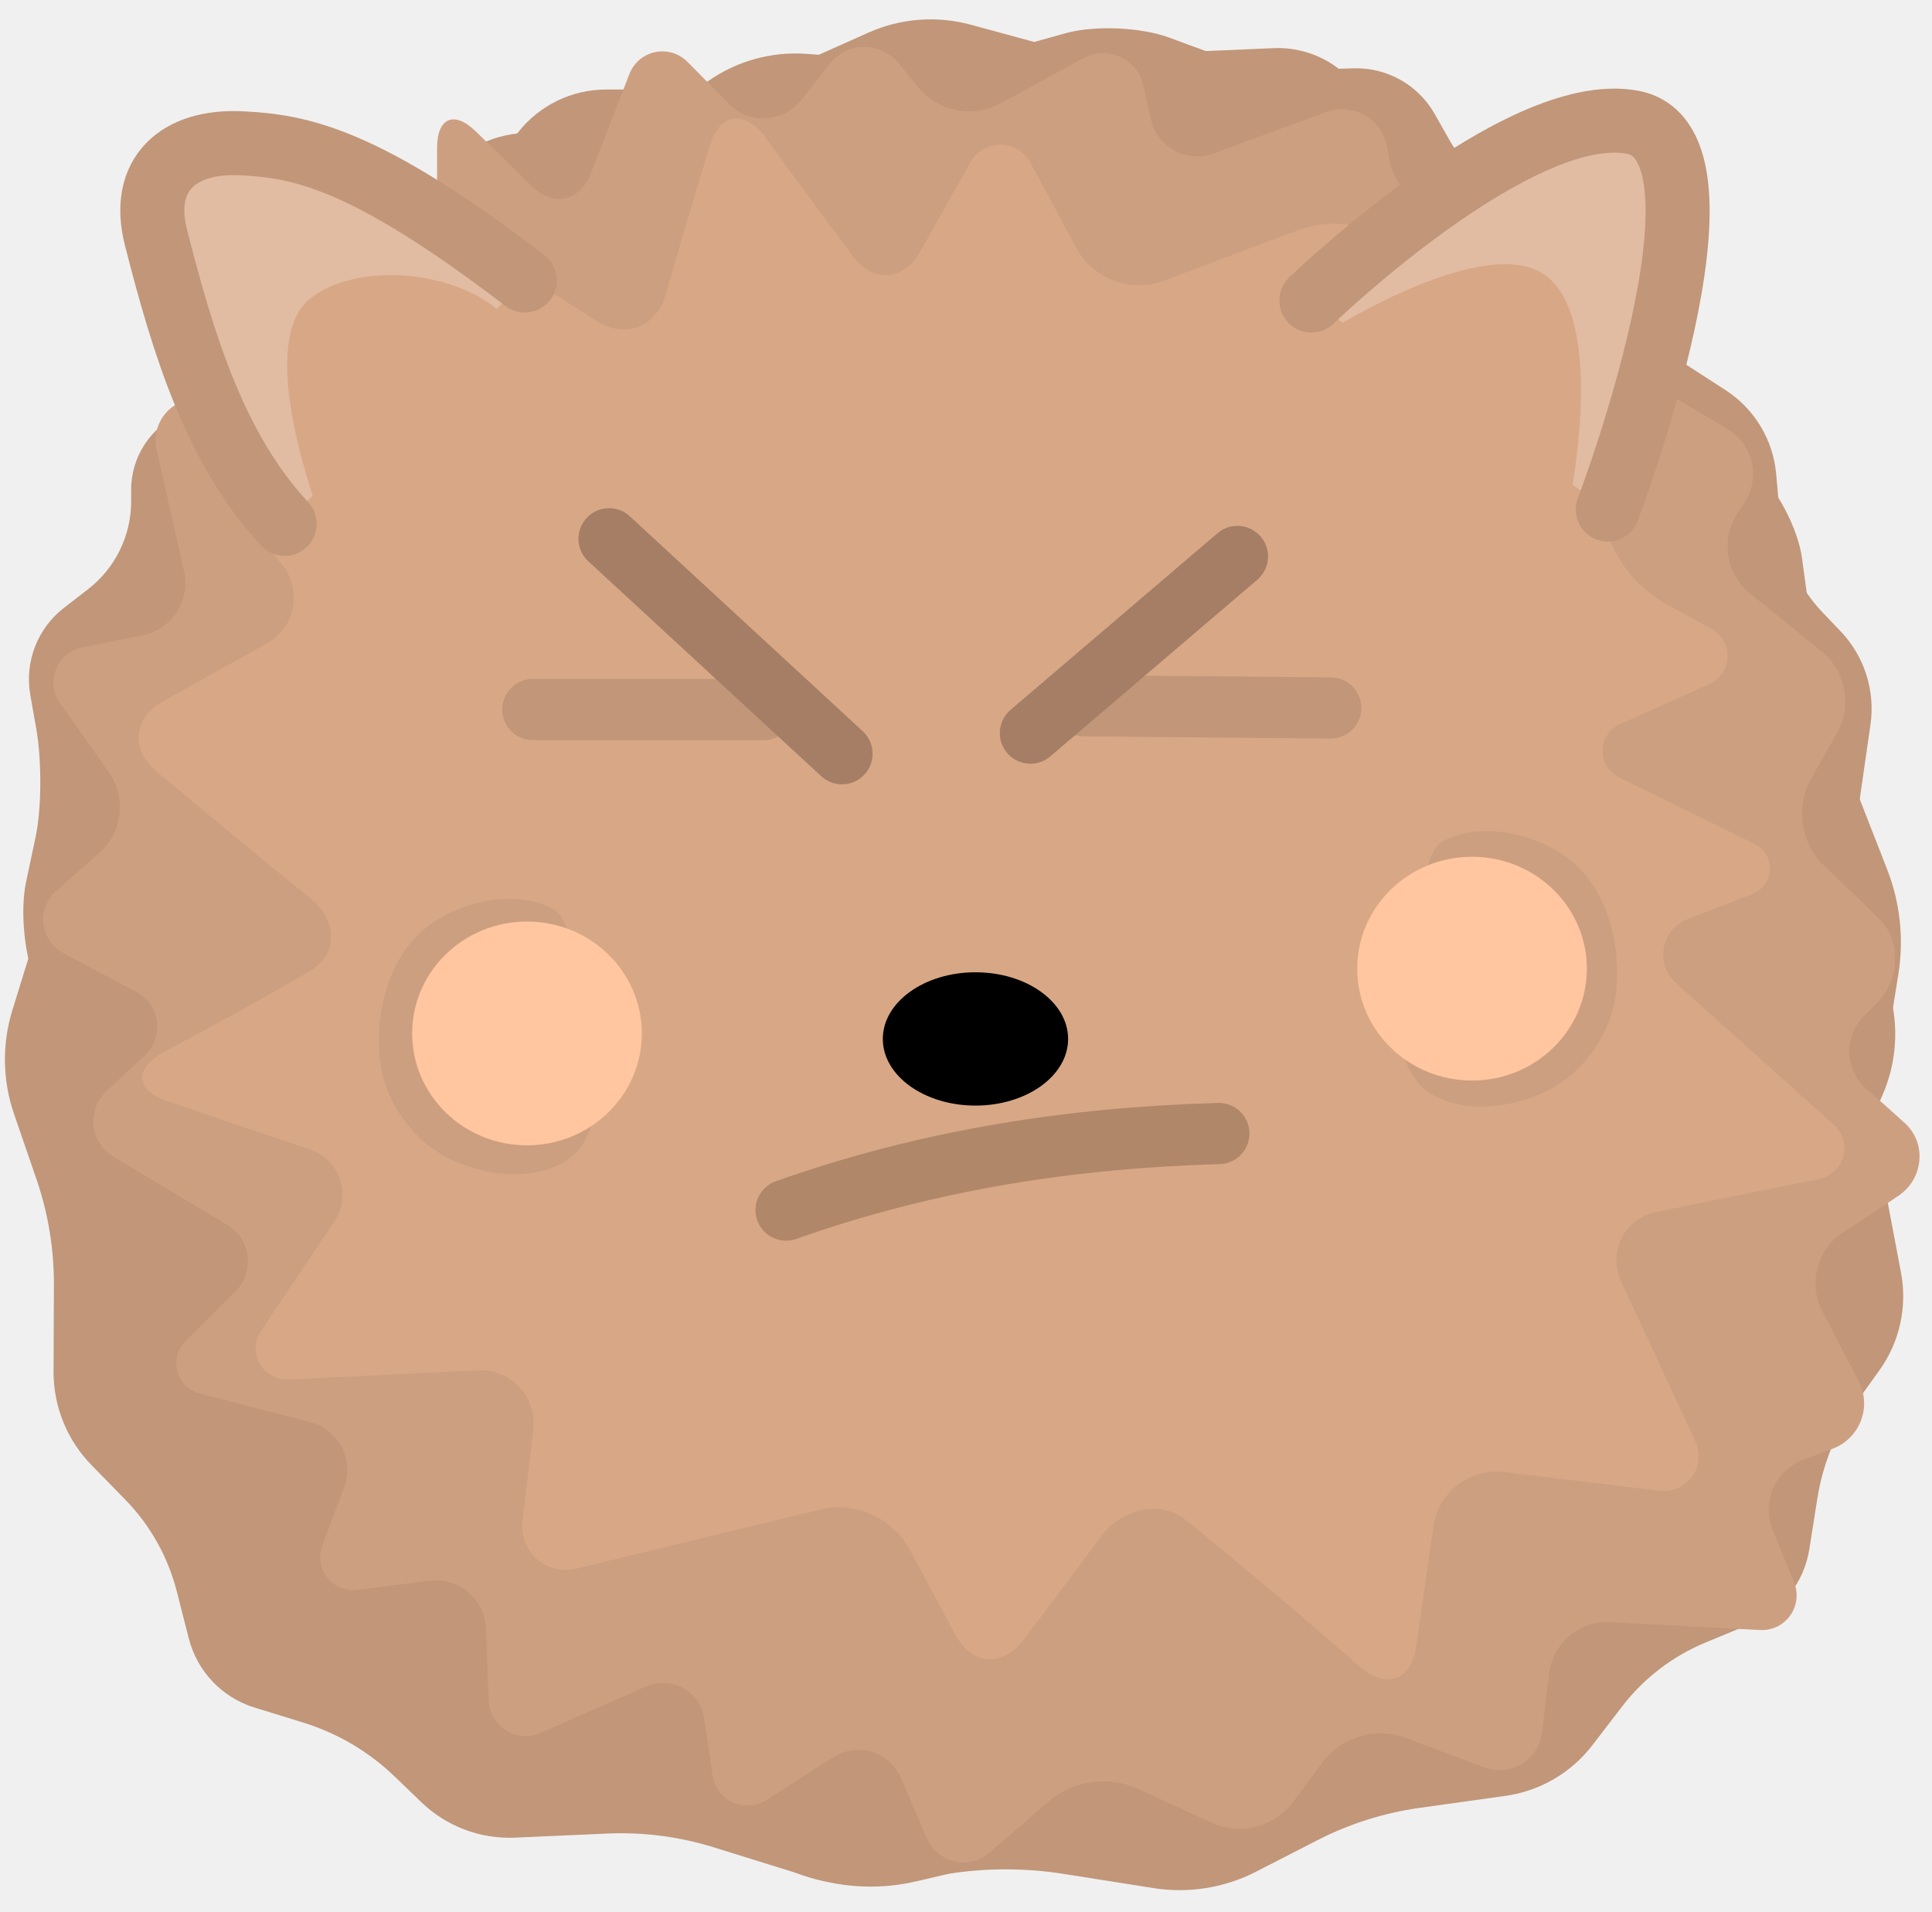
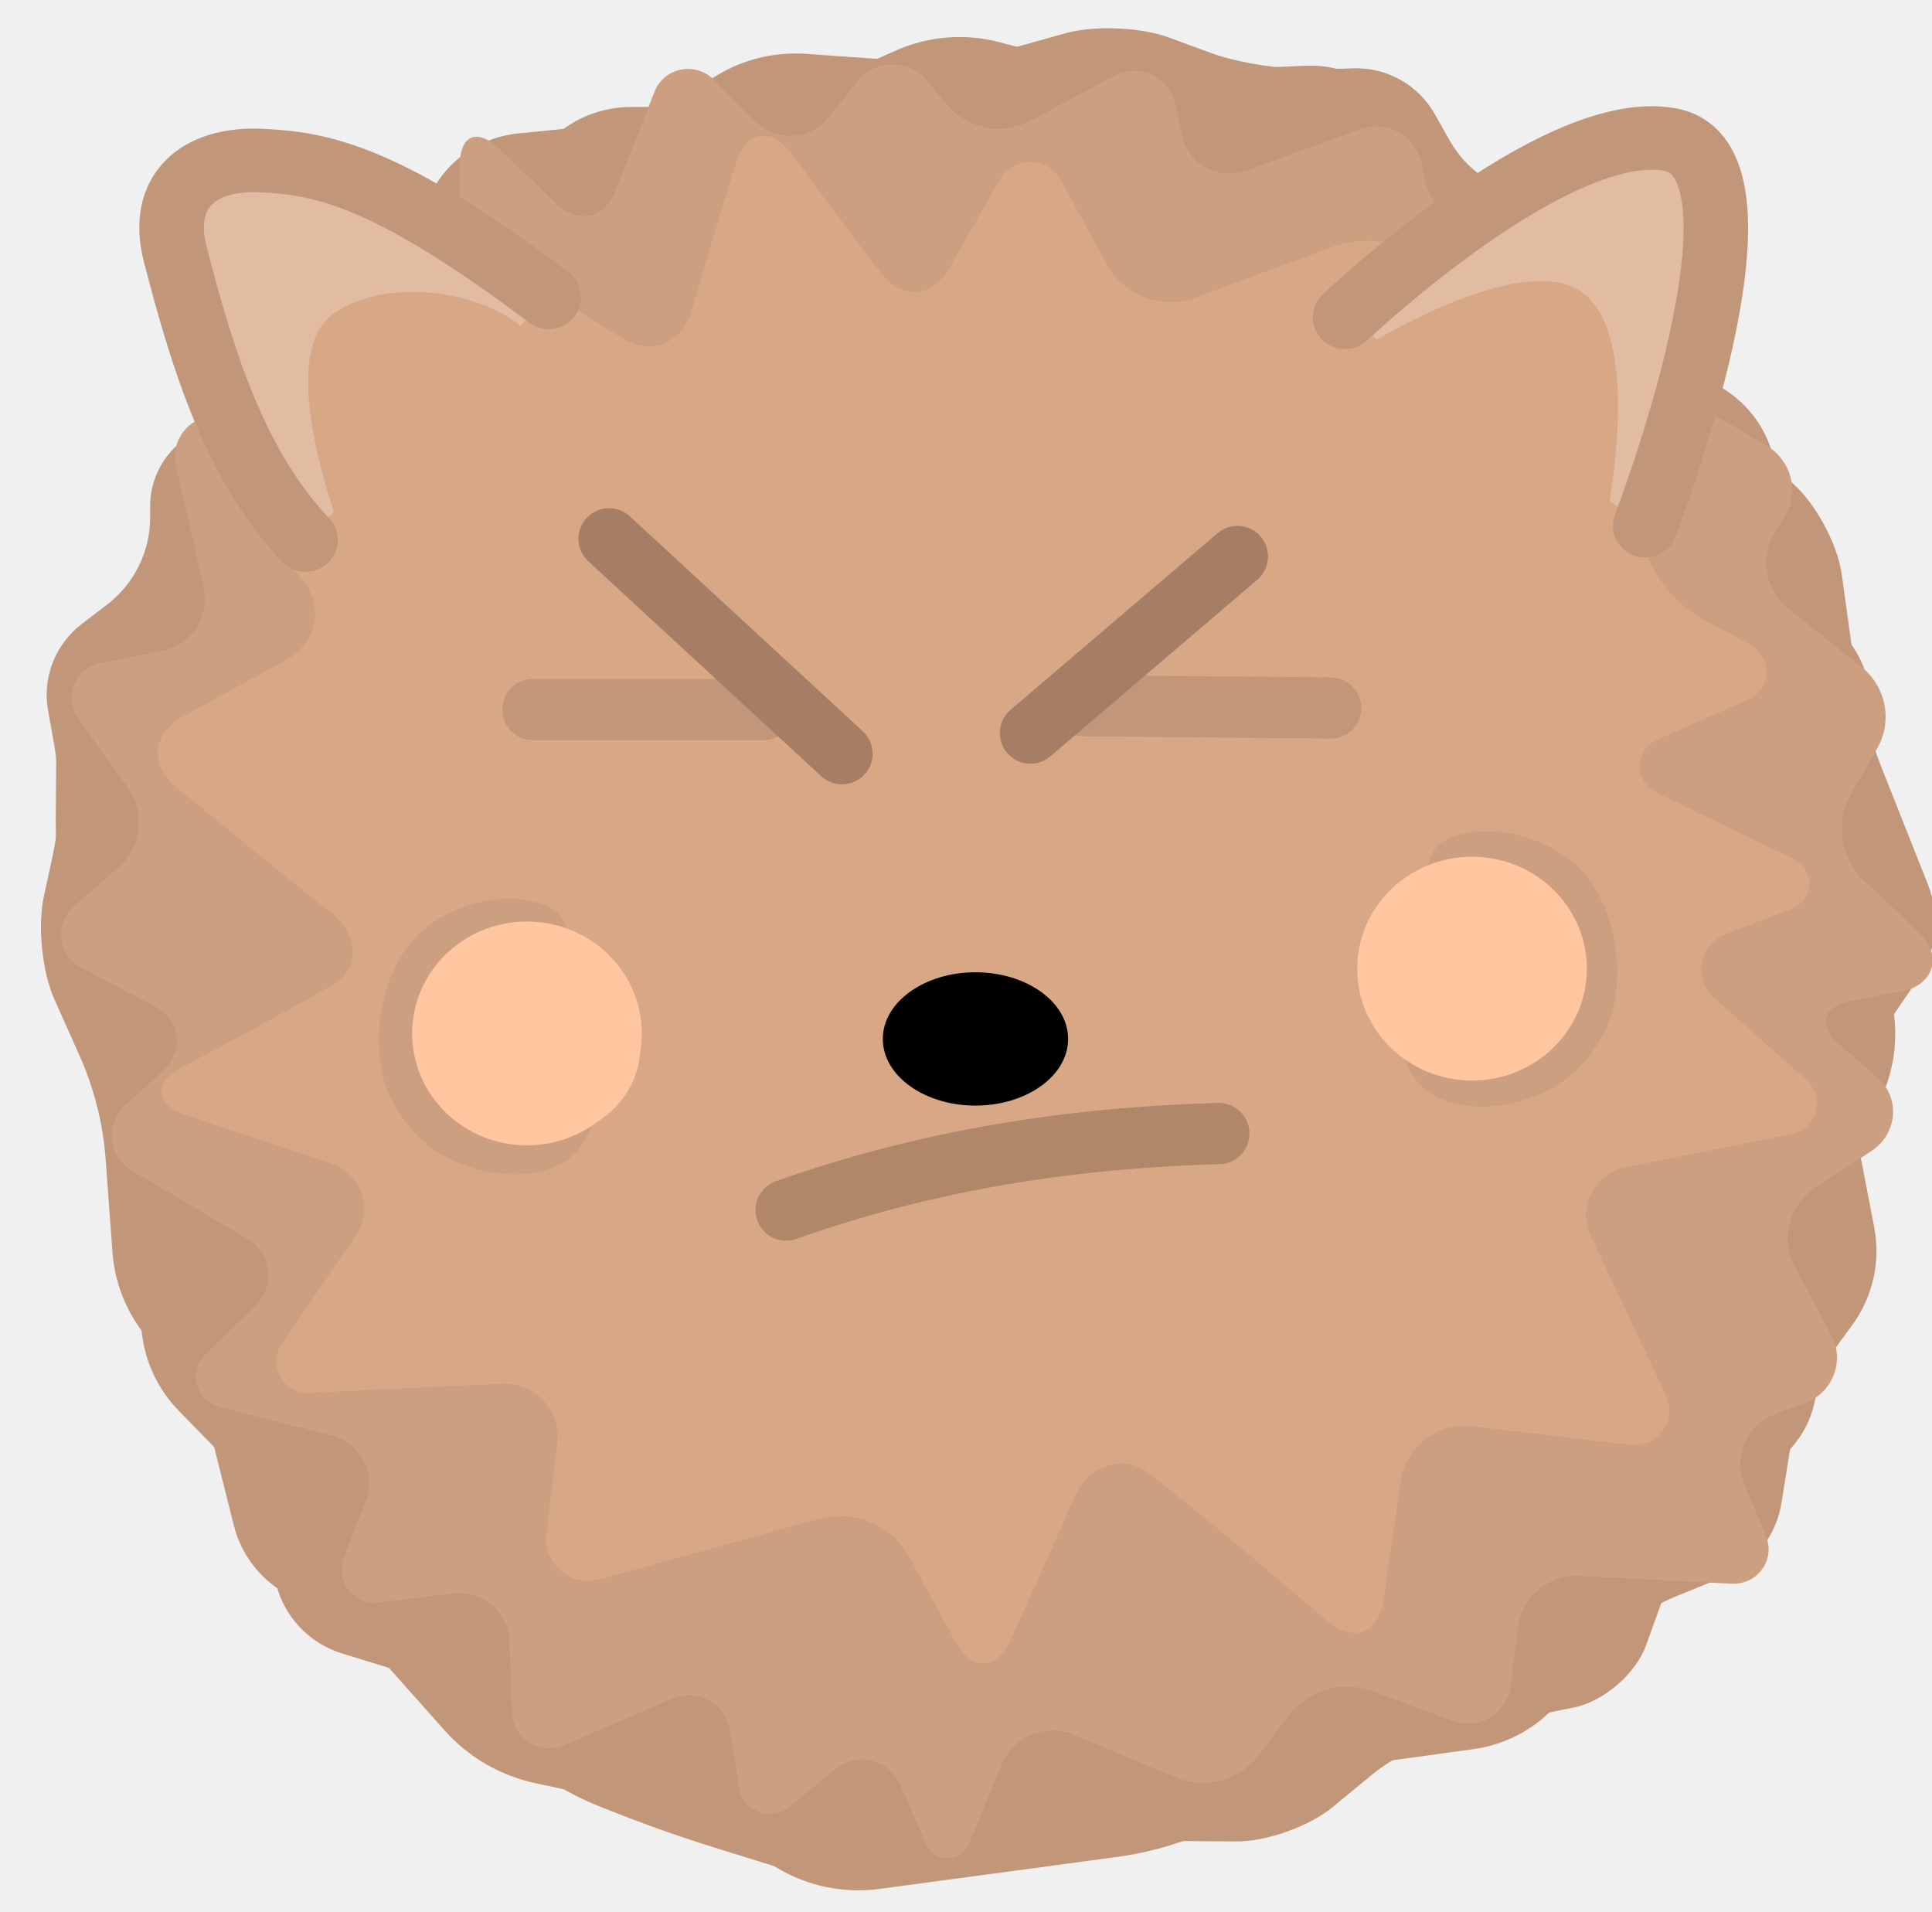
<svg xmlns="http://www.w3.org/2000/svg" xml:space="preserve" id="svg5" version="1.1" viewBox="0 0 65.623 64.923" height="1298.46" width="1312.454">
  <defs id="defs2" />
-   <g id="layer101" mode="growl" scale="0.5">
-     <path style="opacity:1;fill:#c19679;fill-opacity:1;stroke:none;stroke-width:2.079;stroke-linecap:round;stroke-dasharray:none;stroke-opacity:1" d="M 41.186,1.818 C 40.707,1.645 40.19,1.454 39.713,1.277 38.755,0.923 37.182,0.853 36.196,1.128 l -2.013,0.561 a 10.71,10.71 174.253 0 1 -3.632,0.365 L 27.387,1.829 A 5.162,5.162 164.326 0 0 24.03,2.771 L 23.706,3.001 A 6.981,6.981 159.448 0 1 20.354,4.258 L 17.589,4.533 A 3.71,3.71 147.775 0 0 14.785,6.3 7.915,7.915 134.431 0 1 12.32,8.815 L 9.671,10.539 a 5.641,5.641 128.775 0 0 -2.204,2.744 l -1.244,3.31 a 13.497,13.497 118.412 0 1 -1.746,3.228 l -1.456,1.988 a 5.734,5.734 108.326 0 0 -1.108,3.346 l -0.019,2.576 a 12.59,12.59 98.795 0 1 -0.56,3.622 l -0.914,2.959 a 5.677,5.677 89.095 0 0 0.056,3.521 l 0.76,2.209 a 10.946,10.946 80.63 0 1 0.595,3.604 l -0.012,2.936 a 4.52,4.52 67.951 0 0 1.287,3.177 l 1.147,1.174 a 6.907,6.907 60.678 0 1 1.752,3.119 l 0.409,1.602 a 3.306,3.306 46.426 0 0 2.227,2.341 l 1.659,0.512 a 7.788,7.788 30.542 0 1 3.104,1.831 l 0.908,0.874 a 4.315,4.315 20.691 0 0 3.184,1.203 l 3.13,-0.139 a 10.601,10.601 7.372 0 1 3.619,0.468 l 3.301,1.027 a 6.812,6.812 2.072 0 0 3.572,0.129 l 4.155,-0.97 a 15.605,15.605 173.631 0 1 3.656,-0.408 l 3.076,0.021 c 1.023,0.007 2.486,-0.521 3.273,-1.175 0.447,-0.371 0.943,-0.78 1.394,-1.146 0.792,-0.643 2.277,-1.305 3.279,-1.512 1.078,-0.223 2.439,-0.499 3.516,-0.717 1.002,-0.203 2.096,-1.146 2.443,-2.108 l 1.12,-3.103 a 4.659,4.659 131.521 0 1 2.282,-2.577 l 0.546,-0.276 a 3.378,3.378 124.462 0 0 1.838,-2.678 L 62.142,42.77 a 11.92,11.92 104.555 0 1 0.92,-3.543 l 0.886,-2.048 a 5.189,5.189 93.746 0 0 0.228,-3.481 l -0.789,-2.769 a 8.681,8.681 86.148 0 1 -0.243,-3.614 l 0.389,-2.703 a 3.806,3.806 72.245 0 0 -1.016,-3.172 l -0.607,-0.635 a 5.288,5.288 65.603 0 1 -1.444,-3.184 l -0.136,-1.521 A 3.794,3.794 58.888 0 0 58.61,13.25 L 56.885,12.135 A 4.809,4.809 53.931 0 1 54.85,9.341 L 54.693,8.757 A 2.809,2.809 41.592 0 0 52.38,6.704 L 51.987,6.648 A 3.774,3.774 34.329 0 1 49.241,4.773 L 48.732,3.873 A 3.065,3.065 29.325 0 0 45.968,2.32 l -1.178,0.037 c -1.022,0.032 -2.642,-0.19 -3.603,-0.539 z" id="path152280" />
+   <g id="layer101" mode="growl" scale="0.5" style="display:inline">
+     <path style="opacity:1;fill:#c19679;fill-opacity:1;stroke:none;stroke-width:2.079;stroke-linecap:round;stroke-dasharray:none;stroke-opacity:1" d="M 41.186,1.818 C 40.707,1.645 40.19,1.454 39.713,1.277 38.755,0.923 37.182,0.853 36.196,1.128 l -2.013,0.561 a 10.71,10.71 174.253 0 1 -3.632,0.365 L 27.387,1.829 A 5.162,5.162 164.326 0 0 24.03,2.771 L 23.706,3.001 A 6.981,6.981 159.448 0 1 20.354,4.258 L 17.589,4.533 A 3.71,3.71 147.775 0 0 14.785,6.3 7.915,7.915 134.431 0 1 12.32,8.815 L 9.671,10.539 a 5.641,5.641 128.775 0 0 -2.204,2.744 l -1.244,3.31 a 13.497,13.497 118.412 0 1 -1.746,3.228 l -1.456,1.988 a 5.734,5.734 108.326 0 0 -1.108,3.346 l -0.019,2.576 a 17.471,17.471 84.375 0 0 0.361,3.666 l 0.213,1.032 a 29.044,29.044 74.675 0 0 0.977,3.565 l 0.76,2.209 a 10.946,10.946 80.63 0 1 0.595,3.604 l -0.012,2.936 a 4.52,4.52 67.951 0 0 1.287,3.177 l 1.147,1.174 a 6.907,6.907 60.678 0 1 1.752,3.119 l 0.409,1.602 a 3.306,3.306 46.426 0 0 2.227,2.341 l 1.659,0.512 a 7.788,7.788 30.542 0 1 3.104,1.831 l 0.908,0.874 a 9.429,9.429 32.807 0 0 3.055,1.969 l 0.419,0.167 a 48.078,48.078 19.488 0 0 3.489,1.235 l 3.301,1.027 a 6.812,6.812 2.072 0 0 3.572,0.129 l 4.155,-0.97 a 15.605,15.605 173.631 0 1 3.656,-0.408 l 3.076,0.021 c 1.023,0.007 2.486,-0.521 3.273,-1.175 0.447,-0.371 0.943,-0.78 1.394,-1.146 0.792,-0.643 2.277,-1.305 3.279,-1.512 1.078,-0.223 2.439,-0.499 3.516,-0.717 1.002,-0.203 2.096,-1.146 2.443,-2.108 l 1.12,-3.103 a 4.659,4.659 131.521 0 1 2.282,-2.577 l 0.546,-0.276 a 3.378,3.378 124.462 0 0 1.838,-2.678 L 62.142,42.77 a 11.92,11.92 104.555 0 1 0.92,-3.543 l 0.886,-2.048 a 5.189,5.189 93.746 0 0 0.228,-3.481 l -0.789,-2.769 a 8.681,8.681 86.148 0 1 -0.243,-3.614 l 0.389,-2.703 a 3.806,3.806 72.245 0 0 -1.016,-3.172 l -0.607,-0.635 a 5.288,5.288 65.603 0 1 -1.444,-3.184 l -0.136,-1.521 A 3.794,3.794 58.888 0 0 58.61,13.25 L 56.885,12.135 A 4.809,4.809 53.931 0 1 54.85,9.341 L 54.693,8.757 A 2.809,2.809 41.592 0 0 52.38,6.704 L 51.987,6.648 A 3.774,3.774 34.329 0 1 49.241,4.773 L 48.732,3.873 A 3.065,3.065 29.325 0 0 45.968,2.32 l -1.178,0.037 c -1.022,0.032 -2.642,-0.19 -3.603,-0.539 z" id="path152280" />
  </g>
-   <g id="layer87" shake="0" style="display:inline">
-     <g id="layer98">
-       <path style="opacity:1;fill:#c19679;fill-opacity:1;stroke:none;stroke-width:2.079;stroke-linecap:round;stroke-dasharray:none;stroke-opacity:1" d="M 1.214,28.407 C 1.11,28.906 0.995,29.445 0.888,29.942 0.673,30.941 0.829,32.508 1.241,33.444 l 0.842,1.913 a 10.71,10.71 76.061 0 1 0.879,3.543 l 0.228,3.164 a 5.162,5.162 66.135 0 0 1.411,3.188 l 0.274,0.288 a 6.981,6.981 61.256 0 1 1.722,3.139 l 0.667,2.697 a 3.71,3.71 49.583 0 0 2.149,2.523 7.915,7.915 36.239 0 1 2.84,2.082 l 2.084,2.377 a 5.641,5.641 30.583 0 0 3.03,1.791 l 3.453,0.76 a 13.497,13.497 20.221 0 1 3.444,1.268 l 2.175,1.158 a 5.734,5.734 10.134 0 0 3.47,0.62 l 2.552,-0.348 a 12.59,12.59 0.604 0 1 3.665,0.039 l 3.059,0.483 a 5.677,5.677 170.904 0 0 3.477,-0.557 l 2.078,-1.067 a 10.946,10.946 162.439 0 1 3.482,-1.102 l 2.908,-0.406 a 4.52,4.52 149.759 0 0 2.961,-1.726 l 0.999,-1.303 a 6.907,6.907 142.486 0 1 2.838,-2.179 l 1.528,-0.633 a 3.306,3.306 128.235 0 0 2,-2.538 l 0.271,-1.715 a 7.788,7.788 112.35 0 1 1.37,-3.333 l 0.736,-1.023 a 4.315,4.315 102.499 0 0 0.737,-3.323 l -0.583,-3.078 a 10.601,10.601 89.181 0 1 -0.052,-3.649 l 0.546,-3.413 a 6.812,6.812 83.88 0 0 -0.381,-3.554 l -1.552,-3.974 a 15.605,15.605 75.439 0 1 -0.925,-3.56 l -0.417,-3.048 c -0.139,-1.013 -0.87,-2.387 -1.629,-3.073 -0.431,-0.39 -0.906,-0.822 -1.333,-1.217 -0.749,-0.692 -1.616,-2.068 -1.963,-3.03 C 55.904,10.593 55.437,9.285 55.068,8.25 54.724,7.286 53.635,6.338 52.633,6.131 L 49.402,5.465 A 4.659,4.659 33.329 0 1 46.526,3.574 L 46.176,3.073 A 3.378,3.378 26.27 0 0 43.263,1.635 L 38.761,1.829 A 11.92,11.92 6.364 0 1 35.124,1.424 L 32.971,0.839 A 5.189,5.189 175.554 0 0 29.493,1.109 l -2.629,1.175 a 8.681,8.681 167.956 0 1 -3.543,0.756 l -2.731,0 A 3.806,3.806 154.054 0 0 17.595,4.498 L 17.053,5.189 A 5.288,5.288 147.411 0 1 14.107,7.072 L 12.621,7.423 A 3.794,3.794 140.696 0 0 10.045,9.532 L 9.188,11.399 A 4.809,4.809 135.739 0 1 6.712,13.811 L 6.157,14.049 a 2.809,2.809 123.401 0 0 -1.702,2.582 v 0.397 A 3.774,3.774 116.138 0 1 2.99,20.013 L 2.172,20.646 A 3.065,3.065 111.134 0 0 1.029,23.603 L 1.234,24.763 c 0.178,1.007 0.188,2.642 -0.02,3.643 z" id="path146762" />
-       <path style="opacity:1;fill:#cd9f81;fill-opacity:1;stroke:none;stroke-width:2.243;stroke-linecap:round;stroke-dasharray:none;stroke-opacity:1" d="m 16.164,4.466 c 0.61,0.598 1.312,1.283 1.905,1.86 0.733,0.714 1.628,0.518 1.998,-0.435 L 21.38,2.51 a 1.2,1.2 168.292 0 1 1.972,-0.409 l 1.416,1.434 A 1.633,1.633 176.77 0 0 27.215,3.398 l 0.971,-1.235 a 1.49,1.49 179.364 0 1 2.322,-0.026 l 0.68,0.826 a 2.243,2.243 10.994 0 0 2.804,0.545 l 2.813,-1.531 a 1.396,1.396 24.435 0 1 2.03,0.922 l 0.255,1.146 a 1.619,1.619 28.583 0 0 2.141,1.166 l 3.805,-1.405 a 1.562,1.562 29.591 0 1 2.077,1.179 l 0.08,0.428 a 2.309,2.309 40.714 0 0 2.19,1.885 l 5.171,0.179 a 1.355,1.355 55.794 0 1 1.23,1.809 l -0.426,1.195 a 2.255,2.255 70.209 0 0 0.969,2.693 l 2.355,1.404 a 1.772,1.772 77.087 0 1 0.572,2.496 l -0.238,0.362 a 2.044,2.044 81.185 0 0 0.421,2.713 l 2.43,1.969 a 2.191,2.191 79.224 0 1 0.529,2.779 l -0.91,1.612 c -0.503,0.891 -0.298,2.172 0.447,2.873 0.617,0.58 1.339,1.27 1.934,1.868 0.714,0.719 0.646,2.034 -0.069,2.765 -0.157,0.16 -0.317,0.323 -0.475,0.482 -0.718,0.724 -0.672,1.838 0.099,2.51 0.418,0.364 0.872,0.766 1.28,1.14 0.749,0.686 0.633,1.886 -0.21,2.46 -0.6,0.408 -1.294,0.864 -1.903,1.259 -0.858,0.557 -1.176,1.736 -0.704,2.643 l 1.247,2.397 a 1.644,1.644 110.909 0 1 -0.878,2.297 l -1.009,0.381 a 1.806,1.806 113.593 0 0 -1.035,2.37 l 0.728,1.79 a 1.177,1.177 125.435 0 1 -1.152,1.619 l -5.098,-0.267 a 1.981,1.981 139.924 0 0 -2.07,1.742 l -0.241,2.005 a 1.455,1.455 148.703 0 1 -1.955,1.189 l -2.674,-1.003 a 2.456,2.456 163.542 0 0 -2.836,0.838 l -0.98,1.324 a 2.279,2.279 165.621 0 1 -2.785,0.714 l -2.474,-1.139 a 2.87,2.87 171.88 0 0 -3.081,0.44 l -1.98,1.719 A 1.355,1.355 12.859 0 1 31.479,62.434 L 30.595,60.383 A 1.572,1.572 16.992 0 0 28.303,59.683 L 26.036,61.138 A 1.198,1.198 24.422 0 1 24.205,60.306 l -0.289,-1.942 a 1.414,1.414 28.887 0 0 -1.968,-1.086 l -3.587,1.579 a 1.258,1.258 32.059 0 1 -1.764,-1.105 l -0.09,-2.441 a 1.697,1.697 40.377 0 0 -1.906,-1.621 l -2.467,0.308 a 1.119,1.119 51.729 0 1 -1.187,-1.504 l 0.745,-1.984 A 1.669,1.669 62.605 0 0 10.552,48.309 L 6.78,47.325 A 1.058,1.058 74.888 0 1 6.301,45.551 L 7.997,43.863 A 1.441,1.441 83.032 0 0 7.722,41.605 L 3.847,39.285 A 1.396,1.396 83.902 0 1 3.61,37.068 L 4.925,35.837 A 1.325,1.325 82.472 0 0 4.643,33.7 L 2.148,32.37 A 1.287,1.287 83.257 0 1 1.9,30.271 L 3.374,28.965 A 2.069,2.069 96.63 0 0 3.693,26.223 L 2.036,23.875 A 1.209,1.209 111.676 0 1 2.784,21.994 L 4.841,21.577 A 1.813,1.813 122.938 0 0 6.25,19.403 L 5.319,15.261 a 1.407,1.407 130.112 0 1 1.443,-1.713 l 3.884,0.197 a 0.959,0.959 120.266 0 0 0.858,-1.471 l -1.278,-2.016 a 1.086,1.086 117.25 0 1 0.858,-1.666 l 1.913,-0.105 A 1.956,1.956 133.434 0 0 14.846,6.534 V 5.016 c 0,-1.023 0.587,-1.266 1.317,-0.55 z" id="path145977" />
-       <path style="opacity:1;fill:#d8a886;fill-opacity:1;stroke:none;stroke-width:2.194;stroke-linecap:round;stroke-dasharray:none;stroke-opacity:1" d="m 12.682,9.159 0.718,-0.411 a 3.496,3.496 1.378 0 1 3.62,0.087 l 3.226,2.06 c 0.985,0.629 2.043,0.228 2.367,-0.895 0.439,-1.522 1.044,-3.591 1.512,-5.098 0.341,-1.099 1.211,-1.155 1.893,-0.208 0.87,1.209 2.05,2.801 2.939,3.993 0.699,0.937 1.732,0.868 2.305,-0.151 l 1.7,-3.025 a 1.164,1.164 0.524 0 1 2.04,0.019 l 1.552,2.884 a 2.421,2.421 20.554 0 0 2.984,1.119 l 4.556,-1.713 a 3.396,3.396 11.329 0 1 3.523,0.706 l 1.065,1.002 a 18.603,18.603 36.773 0 0 3.369,2.518 4.262,4.262 57.074 0 1 1.944,3.002 l 0.43,2.412 a 4.402,4.402 54.219 0 0 2.231,3.095 l 1.471,0.8 a 1.049,1.049 92.177 0 1 -0.071,1.879 l -3.039,1.365 a 0.995,0.995 90.991 0 0 -0.031,1.801 l 4.611,2.266 a 0.927,0.927 92.515 0 1 -0.075,1.697 l -2.198,0.85 a 1.298,1.298 100.385 0 0 -0.399,2.177 l 5.368,4.818 a 1.063,1.063 105.236 0 1 -0.499,1.833 l -5.555,1.124 a 1.67,1.67 116.84 0 0 -1.184,2.34 l 2.532,5.458 a 1.18,1.18 125.973 0 1 -1.211,1.668 L 51.089,49.997 A 2.167,2.167 142.498 0 0 48.687,51.84 l -0.585,4.075 c -0.166,1.157 -1.013,1.47 -1.896,0.704 -1.657,-1.437 -4.241,-3.654 -5.947,-5.004 -0.899,-0.712 -2.215,-0.331 -2.901,0.613 -0.78,1.074 -1.806,2.43 -2.61,3.483 -0.709,0.929 -1.738,0.844 -2.292,-0.185 l -1.552,-2.884 a 2.744,2.744 24.065 0 0 -3.061,-1.367 l -8.285,2.002 a 1.474,1.474 41.562 0 1 -1.81,-1.605 l 0.368,-3.131 A 1.793,1.793 46.968 0 0 16.25,46.541 L 9.803,46.853 A 1.064,1.064 60.544 0 1 8.868,45.198 l 2.494,-3.717 a 1.62,1.62 71.289 0 0 -0.825,-2.437 L 5.704,37.407 c -1.107,-0.375 -1.166,-1.12 -0.135,-1.672 1.484,-0.795 3.541,-1.915 4.977,-2.762 0.98,-0.578 0.895,-1.746 -0.017,-2.477 C 9.01,29.277 6.811,27.45 5.321,26.205 4.424,25.456 4.527,24.384 5.548,23.815 l 3.527,-1.967 A 1.774,1.774 100.819 0 0 9.586,19.177 L 7.625,16.774 A 2.434,2.434 91.794 0 1 7.725,13.581 L 9.408,11.765 A 13.844,13.844 141.495 0 1 12.682,9.159 Z" id="path145618" />
-       <ellipse style="opacity:1;fill:#ffc6a0;fill-opacity:1;stroke:none;stroke-width:2.079;stroke-linecap:round;stroke-dasharray:none;stroke-opacity:1" id="path158785" cx="17.75" cy="35.05" rx="3.15" ry="3.05" />
-       <circle style="opacity:1;fill:#ffc6a0;fill-opacity:1;stroke:none;stroke-width:2.079;stroke-linecap:round;stroke-dasharray:none;stroke-opacity:1" id="path158789" cx="50.05" cy="32.95" r="3.15" />
+   <g id="layer87" shake="0" style="display:inline;stroke-width:0.995" transform="matrix(1.012421,0,0,0.9968524,0.5901658,0.6020698)">
+     <g id="layer98" style="stroke-width:0.995">
+       <path style="opacity:1;fill:#c19679;fill-opacity:1;stroke:none;stroke-width:2.069;stroke-linecap:round;stroke-dasharray:none;stroke-opacity:1" d="M 1.214,28.407 C 1.11,28.906 0.995,29.445 0.888,29.942 0.673,30.941 0.829,32.508 1.241,33.444 l 0.842,1.913 a 10.71,10.71 76.061 0 1 0.879,3.543 l 0.228,3.164 a 5.162,5.162 66.135 0 0 1.411,3.188 l 0.274,0.288 a 6.981,6.981 61.256 0 1 1.722,3.139 l 0.667,2.697 a 3.71,3.71 49.583 0 0 2.149,2.523 7.915,7.915 36.239 0 1 2.84,2.082 l 2.084,2.377 a 5.641,5.641 30.583 0 0 3.03,1.791 l 3.453,0.76 a 11.196,11.196 21.8 0 1 3.393,1.357 l 1.288,0.78 a 5.236,5.236 11.714 0 0 3.419,0.709 l 2.552,-0.348 a 5001.89,5001.89 172.214 0 0 3.67,-0.502 l 1.764,-0.242 a 10.859,10.859 162.514 0 0 3.483,-1.097 l 2.078,-1.067 a 10.946,10.946 162.439 0 1 3.482,-1.102 l 2.908,-0.406 a 4.52,4.52 149.759 0 0 2.961,-1.726 l 0.999,-1.303 a 6.907,6.907 142.486 0 1 2.838,-2.179 l 1.528,-0.633 a 3.306,3.306 128.235 0 0 2,-2.538 l 0.271,-1.715 a 7.788,7.788 112.35 0 1 1.37,-3.333 l 0.736,-1.023 a 4.315,4.315 102.499 0 0 0.737,-3.323 l -0.583,-3.078 a 4.513,4.513 101.585 0 1 0.688,-3.357 l 1.337,-1.99 a 3.541,3.541 96.284 0 0 0.359,-3.263 l -1.552,-3.974 a 15.605,15.605 75.439 0 1 -0.925,-3.56 l -0.417,-3.048 c -0.139,-1.013 -0.87,-2.387 -1.629,-3.073 -0.431,-0.39 -0.906,-0.822 -1.333,-1.217 -0.749,-0.692 -1.616,-2.068 -1.963,-3.03 C 55.904,10.593 55.437,9.285 55.068,8.25 54.724,7.286 53.635,6.338 52.633,6.131 L 49.402,5.465 A 4.659,4.659 33.329 0 1 46.526,3.574 L 46.176,3.073 A 3.378,3.378 26.27 0 0 43.263,1.635 L 38.761,1.829 A 11.92,11.92 6.364 0 1 35.124,1.424 L 32.971,0.839 A 5.189,5.189 175.554 0 0 29.493,1.109 l -2.629,1.175 a 8.681,8.681 167.956 0 1 -3.543,0.756 l -2.731,0 A 3.806,3.806 154.054 0 0 17.595,4.498 L 17.053,5.189 A 5.288,5.288 147.411 0 1 14.107,7.072 L 12.621,7.423 A 3.794,3.794 140.696 0 0 10.045,9.532 L 9.188,11.399 A 4.809,4.809 135.739 0 1 6.712,13.811 L 6.157,14.049 a 2.809,2.809 123.401 0 0 -1.702,2.582 v 0.397 A 3.774,3.774 116.138 0 1 2.99,20.013 L 2.172,20.646 A 3.065,3.065 111.134 0 0 1.029,23.603 L 1.234,24.763 c 0.178,1.007 0.188,2.642 -0.02,3.643 z" id="path146762" />
+       <path style="opacity:1;fill:#cd9f81;fill-opacity:1;stroke:none;stroke-width:2.233;stroke-linecap:round;stroke-dasharray:none;stroke-opacity:1" d="m 16.164,4.466 c 0.61,0.598 1.312,1.283 1.905,1.86 0.733,0.714 1.628,0.518 1.998,-0.435 L 21.38,2.51 a 1.2,1.2 168.292 0 1 1.972,-0.409 l 1.416,1.434 A 1.633,1.633 176.77 0 0 27.215,3.398 l 0.971,-1.235 a 1.49,1.49 179.364 0 1 2.322,-0.026 l 0.68,0.826 a 2.243,2.243 10.994 0 0 2.804,0.545 l 2.813,-1.531 a 1.396,1.396 24.435 0 1 2.03,0.922 l 0.255,1.146 a 1.619,1.619 28.583 0 0 2.141,1.166 l 3.805,-1.405 a 1.562,1.562 29.591 0 1 2.077,1.179 l 0.08,0.428 a 2.309,2.309 40.714 0 0 2.19,1.885 l 5.171,0.179 a 1.355,1.355 55.794 0 1 1.23,1.809 l -0.426,1.195 a 2.255,2.255 70.209 0 0 0.969,2.693 l 2.355,1.404 a 1.772,1.772 77.087 0 1 0.572,2.496 l -0.238,0.362 a 2.044,2.044 81.185 0 0 0.421,2.713 l 2.43,1.969 a 2.191,2.191 79.224 0 1 0.529,2.779 l -0.91,1.612 c -0.503,0.891 -0.298,2.172 0.447,2.873 0.617,0.58 1.339,1.27 1.934,1.868 0.714,0.719 0.408,1.699 -0.588,1.904 -0.55,0.113 -1.156,0.227 -1.709,0.327 -1.007,0.181 -1.19,0.847 -0.419,1.519 0.418,0.364 0.872,0.766 1.28,1.14 0.749,0.686 0.633,1.886 -0.21,2.46 -0.6,0.408 -1.294,0.864 -1.903,1.259 -0.858,0.557 -1.176,1.736 -0.704,2.643 l 1.247,2.397 a 1.644,1.644 110.909 0 1 -0.878,2.297 l -1.009,0.381 a 1.806,1.806 113.593 0 0 -1.035,2.37 l 0.728,1.79 a 1.177,1.177 125.435 0 1 -1.152,1.619 l -5.098,-0.267 a 1.981,1.981 139.924 0 0 -2.07,1.742 l -0.241,2.005 a 1.455,1.455 148.703 0 1 -1.955,1.189 l -2.674,-1.003 a 2.456,2.456 163.542 0 0 -2.836,0.838 l -0.98,1.324 a 2.353,2.353 164.729 0 1 -2.808,0.767 L 35.436,58.503 a 1.827,1.827 157.545 0 0 -2.404,0.994 l -1.109,2.722 a 0.776,0.776 179.417 0 1 -1.432,0.015 l -0.884,-2.051 a 1.385,1.385 13.464 0 0 -2.157,-0.516 l -1.548,1.288 A 1.042,1.042 20.894 0 1 24.205,60.306 l -0.289,-1.942 a 1.414,1.414 28.887 0 0 -1.968,-1.086 l -3.587,1.579 a 1.258,1.258 32.059 0 1 -1.764,-1.105 l -0.09,-2.441 a 1.697,1.697 40.377 0 0 -1.906,-1.621 l -2.467,0.308 a 1.119,1.119 51.729 0 1 -1.187,-1.504 l 0.745,-1.984 A 1.669,1.669 62.605 0 0 10.552,48.309 L 6.78,47.325 A 1.058,1.058 74.888 0 1 6.301,45.551 L 7.997,43.863 A 1.441,1.441 83.032 0 0 7.722,41.605 L 3.847,39.285 A 1.396,1.396 83.902 0 1 3.61,37.068 L 4.925,35.837 A 1.325,1.325 82.472 0 0 4.643,33.7 L 2.148,32.37 A 1.287,1.287 83.257 0 1 1.9,30.271 L 3.374,28.965 A 2.069,2.069 96.63 0 0 3.693,26.223 L 2.036,23.875 A 1.209,1.209 111.676 0 1 2.784,21.994 L 4.841,21.577 A 1.813,1.813 122.938 0 0 6.25,19.403 L 5.319,15.261 a 1.407,1.407 130.112 0 1 1.443,-1.713 l 3.884,0.197 a 0.959,0.959 120.266 0 0 0.858,-1.471 l -1.278,-2.016 a 1.086,1.086 117.25 0 1 0.858,-1.666 l 1.913,-0.105 A 1.956,1.956 133.434 0 0 14.846,6.534 V 5.016 c 0,-1.023 0.587,-1.266 1.317,-0.55 z" id="path145977" />
+       <path style="opacity:1;fill:#d8a886;fill-opacity:1;stroke:none;stroke-width:2.184;stroke-linecap:round;stroke-dasharray:none;stroke-opacity:1" d="m 12.682,9.159 0.718,-0.411 a 3.496,3.496 1.378 0 1 3.62,0.087 l 3.226,2.06 c 0.985,0.629 2.043,0.228 2.367,-0.895 0.439,-1.522 1.044,-3.591 1.512,-5.098 0.341,-1.099 1.211,-1.155 1.893,-0.208 0.87,1.209 2.05,2.801 2.939,3.993 0.699,0.937 1.732,0.868 2.305,-0.151 l 1.7,-3.025 a 1.164,1.164 0.524 0 1 2.04,0.019 l 1.552,2.884 a 2.421,2.421 20.554 0 0 2.984,1.119 l 4.556,-1.713 a 3.396,3.396 11.329 0 1 3.523,0.706 l 1.065,1.002 a 18.603,18.603 36.773 0 0 3.369,2.518 4.262,4.262 57.074 0 1 1.944,3.002 l 0.43,2.412 a 4.402,4.402 54.219 0 0 2.231,3.095 l 1.471,0.8 a 1.049,1.049 92.177 0 1 -0.071,1.879 l -3.039,1.365 a 0.995,0.995 90.991 0 0 -0.031,1.801 l 4.611,2.266 a 0.927,0.927 92.515 0 1 -0.075,1.697 l -2.198,0.85 a 1.302,1.302 100.468 0 0 -0.403,2.182 l 3.104,2.802 a 1.067,1.067 105.319 0 1 -0.503,1.838 l -5.555,1.124 a 1.67,1.67 116.84 0 0 -1.184,2.34 l 2.532,5.458 a 1.18,1.18 125.973 0 1 -1.211,1.668 L 48.817,47.991 a 2.167,2.167 142.498 0 0 -2.402,1.843 l -0.585,4.075 c -0.166,1.157 -1.013,1.47 -1.896,0.704 -1.657,-1.437 -4.241,-3.654 -5.947,-5.004 -0.899,-0.712 -2.068,-0.261 -2.53,0.813 -0.624,1.449 -1.487,3.403 -2.125,4.839 -0.474,1.066 -1.309,1.095 -1.863,0.066 l -1.552,-2.884 a 2.644,2.644 23.033 0 0 -3.041,-1.293 l -7.336,2.055 a 1.418,1.418 40.529 0 1 -1.791,-1.531 l 0.368,-3.131 A 1.793,1.793 46.968 0 0 16.25,46.541 L 9.803,46.853 A 1.064,1.064 60.544 0 1 8.868,45.198 l 2.494,-3.717 a 1.62,1.62 71.289 0 0 -0.825,-2.437 L 5.704,37.407 c -1.107,-0.375 -1.166,-1.12 -0.135,-1.672 1.484,-0.795 3.541,-1.915 4.977,-2.762 0.98,-0.578 0.895,-1.746 -0.017,-2.477 C 9.01,29.277 6.811,27.45 5.321,26.205 4.424,25.456 4.527,24.384 5.548,23.815 l 3.527,-1.967 A 1.774,1.774 100.819 0 0 9.586,19.177 L 7.625,16.774 A 2.434,2.434 91.794 0 1 7.725,13.581 L 9.408,11.765 A 13.844,13.844 141.495 0 1 12.682,9.159 Z" id="path145618" />
+       <ellipse style="opacity:1;fill:#ffc6a0;fill-opacity:1;stroke:none;stroke-width:2.069;stroke-linecap:round;stroke-dasharray:none;stroke-opacity:1" id="path158785" cx="17.75" cy="35.05" rx="3.15" ry="3.05" />
+       <circle style="opacity:1;fill:#ffc6a0;fill-opacity:1;stroke:none;stroke-width:2.069;stroke-linecap:round;stroke-dasharray:none;stroke-opacity:1" id="path158789" cx="50.05" cy="32.95" r="3.15" />
    </g>
-     <g id="layer88">
-       <path style="opacity:1;fill:#e1bca2;fill-opacity:1;stroke:#c19679;stroke-width:2.175;stroke-linecap:round;stroke-dasharray:none;stroke-opacity:1" d="M 9.668,17.794 C 7.315,15.263 6.228,11.722 5.296,8.059 4.756,5.936 6.044,4.753 8.22,4.867 10.172,4.969 12.35,5.333 17.825,9.527" id="path132678" />
-       <path style="opacity:1;fill:#e1bca2;fill-opacity:1;stroke:#c19679;stroke-width:2.175;stroke-linecap:round;stroke-dasharray:none;stroke-opacity:1" d="m 44.544,10.207 c 0,0 7.027,-6.785 10.907,-6.055 C 59.332,4.883 54.612,17.306 54.612,17.306" id="path134275" />
-       <path style="opacity:1;fill:#d8a886;fill-opacity:1;stroke:none;stroke-width:2.079;stroke-linecap:round;stroke-dasharray:none;stroke-opacity:1" d="m 10.819,17.395 c 0,0 -2.176,-5.715 -0.302,-7.238 1.967,-1.599 6.75,-0.774 7.373,1.864 z" id="path149940" />
-       <path style="opacity:1;fill:#d8a886;fill-opacity:1;stroke:none;stroke-width:2.079;stroke-linecap:round;stroke-dasharray:none;stroke-opacity:1" d="m 45.255,11.172 c 0,0 5.182,-3.265 7.212,-1.838 2.209,1.552 0.778,8.061 0.778,8.061 z" id="path150670" />
+     <g id="layer88" style="stroke-width:0.995">
+       <path style="opacity:1;fill:#e1bca2;fill-opacity:1;stroke:#c19679;stroke-width:2.165;stroke-linecap:round;stroke-dasharray:none;stroke-opacity:1" d="M 9.668,17.794 C 7.315,15.263 6.228,11.722 5.296,8.059 4.756,5.936 6.044,4.753 8.22,4.867 10.172,4.969 12.35,5.333 17.825,9.527" id="path132678" />
+       <path style="opacity:1;fill:#e1bca2;fill-opacity:1;stroke:#c19679;stroke-width:2.165;stroke-linecap:round;stroke-dasharray:none;stroke-opacity:1" d="m 44.544,10.207 c 0,0 7.027,-6.785 10.907,-6.055 C 59.332,4.883 54.612,17.306 54.612,17.306" id="path134275" />
+       <path style="opacity:1;fill:#d8a886;fill-opacity:1;stroke:none;stroke-width:2.069;stroke-linecap:round;stroke-dasharray:none;stroke-opacity:1" d="m 10.819,17.395 c 0,0 -2.176,-5.715 -0.302,-7.238 1.967,-1.599 6.75,-0.774 7.373,1.864 z" id="path149940" />
+       <path style="opacity:1;fill:#d8a886;fill-opacity:1;stroke:none;stroke-width:2.069;stroke-linecap:round;stroke-dasharray:none;stroke-opacity:1" d="m 45.255,11.172 c 0,0 5.182,-3.265 7.212,-1.838 2.209,1.552 0.778,8.061 0.778,8.061 z" id="path150670" />
    </g>
  </g>
  <g id="layer89" mode="idle" style="display:none">
    <g id="layer90">
      <g id="layer94" color="eyes">
        <path style="opacity:1;fill:#ffffff;fill-opacity:1;stroke:none;stroke-width:1.609;stroke-linecap:round;stroke-dasharray:none;stroke-opacity:1" d="m 16.591,22.083 c -0.51,1.385 -0.738,3.039 0,4.349 0.807,1.432 2.565,2.575 4.377,3.011 1.329,0.32 2.831,-0.009 4.112,-0.446 1.434,-0.49 3.022,-1.178 3.714,-2.342 0.85,-1.43 0.594,-3.276 0,-4.795 -0.652,-1.667 -1.827,-3.488 -3.714,-4.237 -1.521,-0.604 -3.573,-0.47 -5.04,0.223 -1.775,0.838 -2.847,2.602 -3.448,4.237 z" id="path135009" />
      </g>
      <g id="layer95" go-left="0.1" go-right="0.04">
        <ellipse style="opacity:1;fill:#1c1c1c;fill-opacity:1;stroke:none;stroke-width:2.007;stroke-linecap:round;stroke-dasharray:none;stroke-opacity:1" id="path137926" cx="23.25" cy="20.9" rx="2.25" ry="2.3" />
      </g>
    </g>
    <g id="layer91">
      <g id="layer92" color="eyes">
        <path style="opacity:1;fill:#ffffff;fill-opacity:1;stroke:none;stroke-width:1.651;stroke-linecap:round;stroke-dasharray:none;stroke-opacity:1" d="m 35.441,20.978 c -0.822,1.821 -0.605,4.126 0.398,5.875 0.597,1.042 1.831,1.784 3.049,2.232 1.681,0.619 3.744,1.067 5.435,0.47 1.251,-0.442 2.06,-1.63 2.651,-2.702 0.81,-1.47 1.529,-3.235 1.06,-4.817 -0.501,-1.693 -2.074,-3.219 -3.844,-3.995 -1.468,-0.643 -3.365,-0.73 -4.904,-0.235 -1.646,0.529 -3.194,1.732 -3.844,3.172 z" id="path135011" />
      </g>
      <g id="layer93" go-left="0.04" go-right="0.1">
        <ellipse style="opacity:1;fill:#1c1c1c;fill-opacity:1;stroke:none;stroke-width:1.323;stroke-linecap:round;stroke-dasharray:none;stroke-opacity:1" id="path138032" cx="40.65" cy="25.1" rx="2.45" ry="2.2" />
      </g>
    </g>
    <g id="layer97" update-origin="true" transform="rotate(11.59218,36.76793,38.46919)" shake="0.3">
      <path style="opacity:1;fill:#e96775;fill-opacity:1;stroke:none;stroke-width:2.079;stroke-linecap:round;stroke-dasharray:none;stroke-opacity:1" d="m 34.1,39.2 c 0,0 0.643,7.534 4.178,6.781 3.161,-0.674 1.007,-7.722 1.007,-7.722" id="path139133" />
    </g>
    <g id="layer96" shake="0.3" scale="0">
      <path style="opacity:1;fill:none;fill-opacity:1;stroke:#b1876a;stroke-width:2.457;stroke-linecap:round;stroke-dasharray:none;stroke-opacity:1" d="m 25,38.7 c 7.569,2.166 11.964,0.566 17.4,-3.1" id="path138089" />
      <ellipse style="display:inline;opacity:1;fill:#000000;fill-opacity:1;stroke:none;stroke-width:1.848;stroke-linecap:round;stroke-dasharray:none;stroke-opacity:1" id="path140090" cx="33.133" cy="35.287" rx="3.147" ry="2.264" />
    </g>
  </g>
  <g id="layer102" mode="force-fart">
    <path style="opacity:1;fill:none;fill-opacity:1;stroke:#c19679;stroke-width:2.079;stroke-linecap:round;stroke-dasharray:none;stroke-opacity:1" d="m 18.1,24.1 h 7.839" id="path154691" />
    <path style="opacity:1;fill:none;fill-opacity:1;stroke:#a57e65;stroke-width:2.079;stroke-linecap:round;stroke-dasharray:none;stroke-opacity:1" d="m 20.688,18.3 7.912,7.3" id="path155473" />
    <path style="opacity:1;fill:none;fill-opacity:1;stroke:#c19679;stroke-width:2.079;stroke-linecap:round;stroke-dasharray:none;stroke-opacity:1" d="M 36.799,23.969 45.2,24.046" id="path156663" />
    <path style="opacity:1;fill:none;fill-opacity:1;stroke:#a57e65;stroke-width:2.079;stroke-linecap:round;stroke-dasharray:none;stroke-opacity:1" d="m 35,24.9 7.031,-6" id="path156665" />
    <path style="opacity:1;fill:none;fill-opacity:1;stroke:#b1876a;stroke-width:2.079;stroke-linecap:round;stroke-dasharray:none;stroke-opacity:1" d="m 26.7,41.1 c 4.9,-1.737 9.8,-2.461 14.7,-2.6" id="path157465" />
    <ellipse style="display:inline;opacity:1;fill:#000000;fill-opacity:1;stroke:none;stroke-width:1.848;stroke-linecap:round;stroke-dasharray:none;stroke-opacity:1" id="ellipse157800" cx="33.133" cy="35.287" rx="3.147" ry="2.264" />
  </g>
  <g id="layer99" mode="cheeks">
    <g id="layer100" update-origin="true" transform="translate(-2.2,0.5)">
      <path style="opacity:1;fill:#cd9f81;fill-opacity:1;stroke:none;stroke-width:2.079;stroke-linecap:round;stroke-dasharray:none;stroke-opacity:1" d="m 21.7,31.95 c -0.185,-0.559 -0.227,-1.329 -0.75,-1.6 -1.339,-0.692 -3.33,-0.208 -4.45,0.8 -1.199,1.08 -1.631,3.061 -1.35,4.65 0.216,1.221 1.104,2.419 2.2,3 1.194,0.633 2.896,0.853 4.05,0.15 0.802,-0.489 1.087,-1.617 1.2,-2.55 0.181,-1.502 -0.425,-3.013 -0.9,-4.45 z" id="path145304" />
      <ellipse style="opacity:1;fill:#ffc6a0;fill-opacity:1;stroke:none;stroke-width:2.079;stroke-linecap:round;stroke-dasharray:none;stroke-opacity:1" id="path144647" cx="20.1" cy="34.6" rx="3.9" ry="3.8" />
    </g>
    <g id="g144772" transform="translate(31.2,-2.7)" update-origin="true" style="display:inline">
      <path style="opacity:1;fill:#cd9f81;fill-opacity:1;stroke:none;stroke-width:2.079;stroke-linecap:round;stroke-dasharray:none;stroke-opacity:1" d="m 17.1,32.85 c 0.185,-0.559 0.227,-1.329 0.75,-1.6 1.339,-0.692 3.33,-0.208 4.45,0.8 1.199,1.08 1.631,3.061 1.35,4.65 -0.216,1.221 -1.104,2.419 -2.2,3 -1.194,0.633 -2.896,0.853 -4.05,0.15 -0.802,-0.489 -1.087,-1.617 -1.2,-2.55 -0.181,-1.502 0.425,-3.013 0.9,-4.45 z" id="path144880" />
      <ellipse style="opacity:1;fill:#ffc6a0;fill-opacity:1;stroke:none;stroke-width:2.079;stroke-linecap:round;stroke-dasharray:none;stroke-opacity:1" id="ellipse144770" cx="18.8" cy="35.6" rx="3.9" ry="3.8" />
    </g>
  </g>
</svg>
